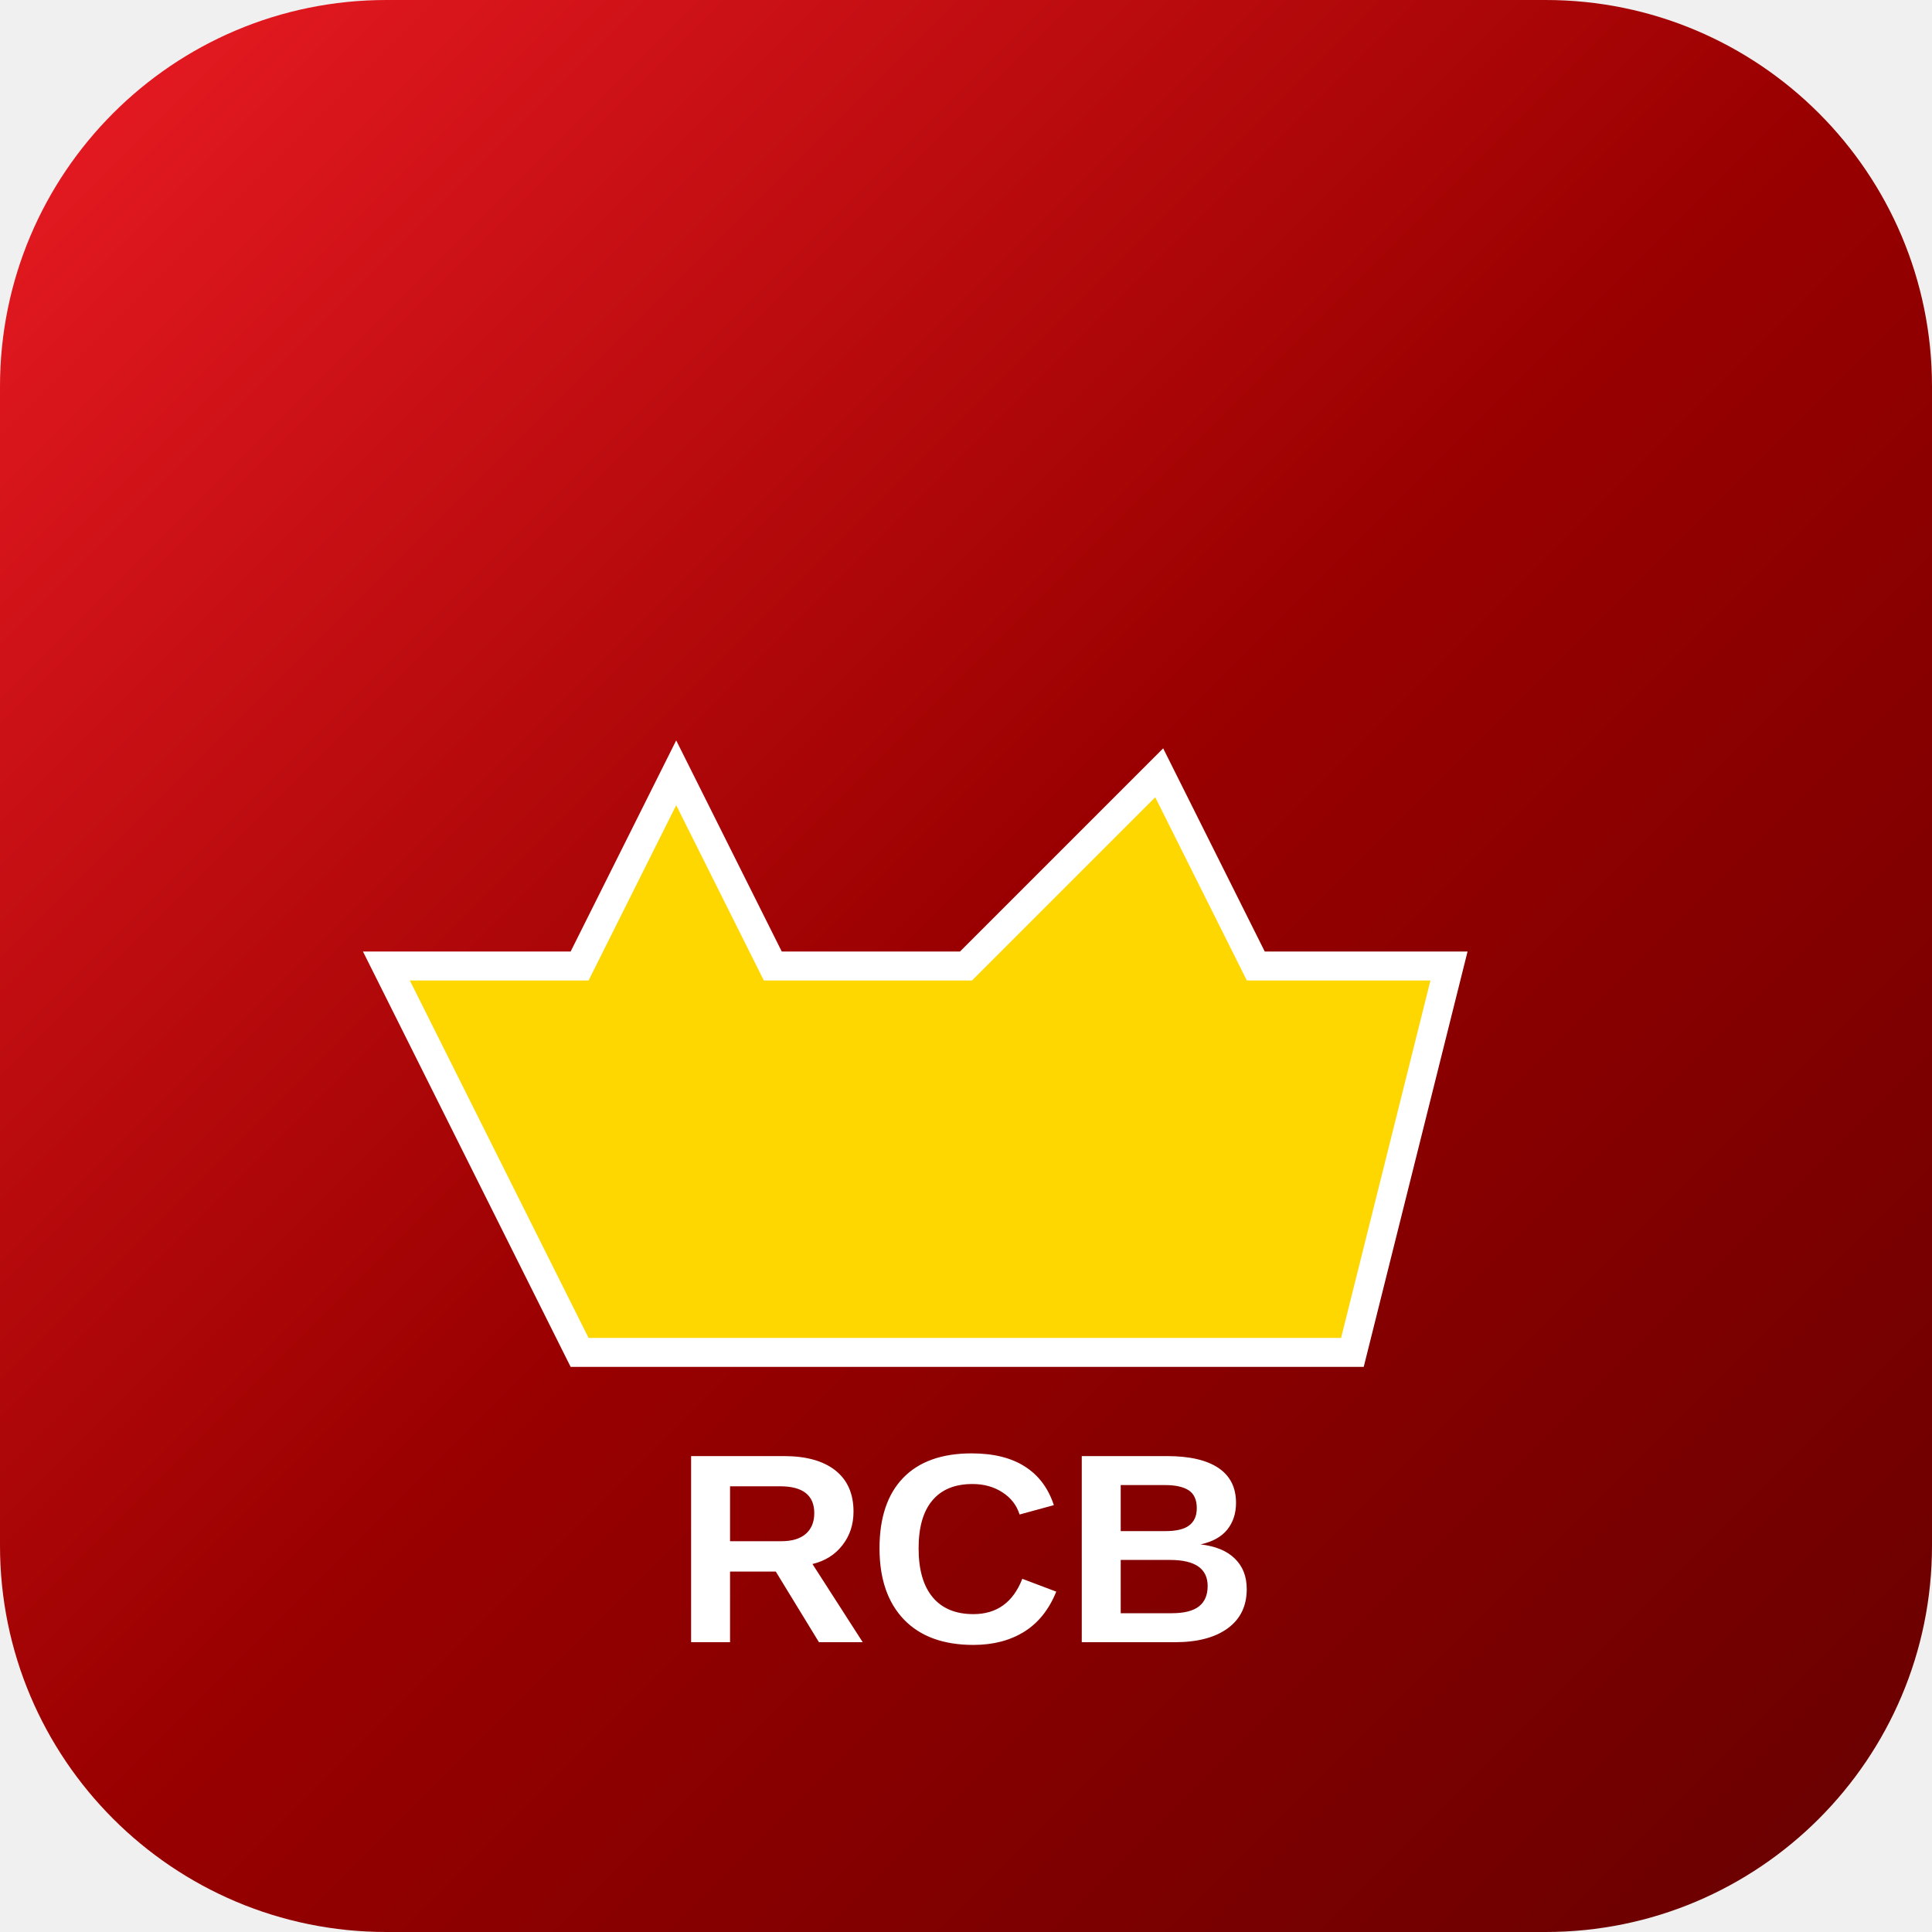
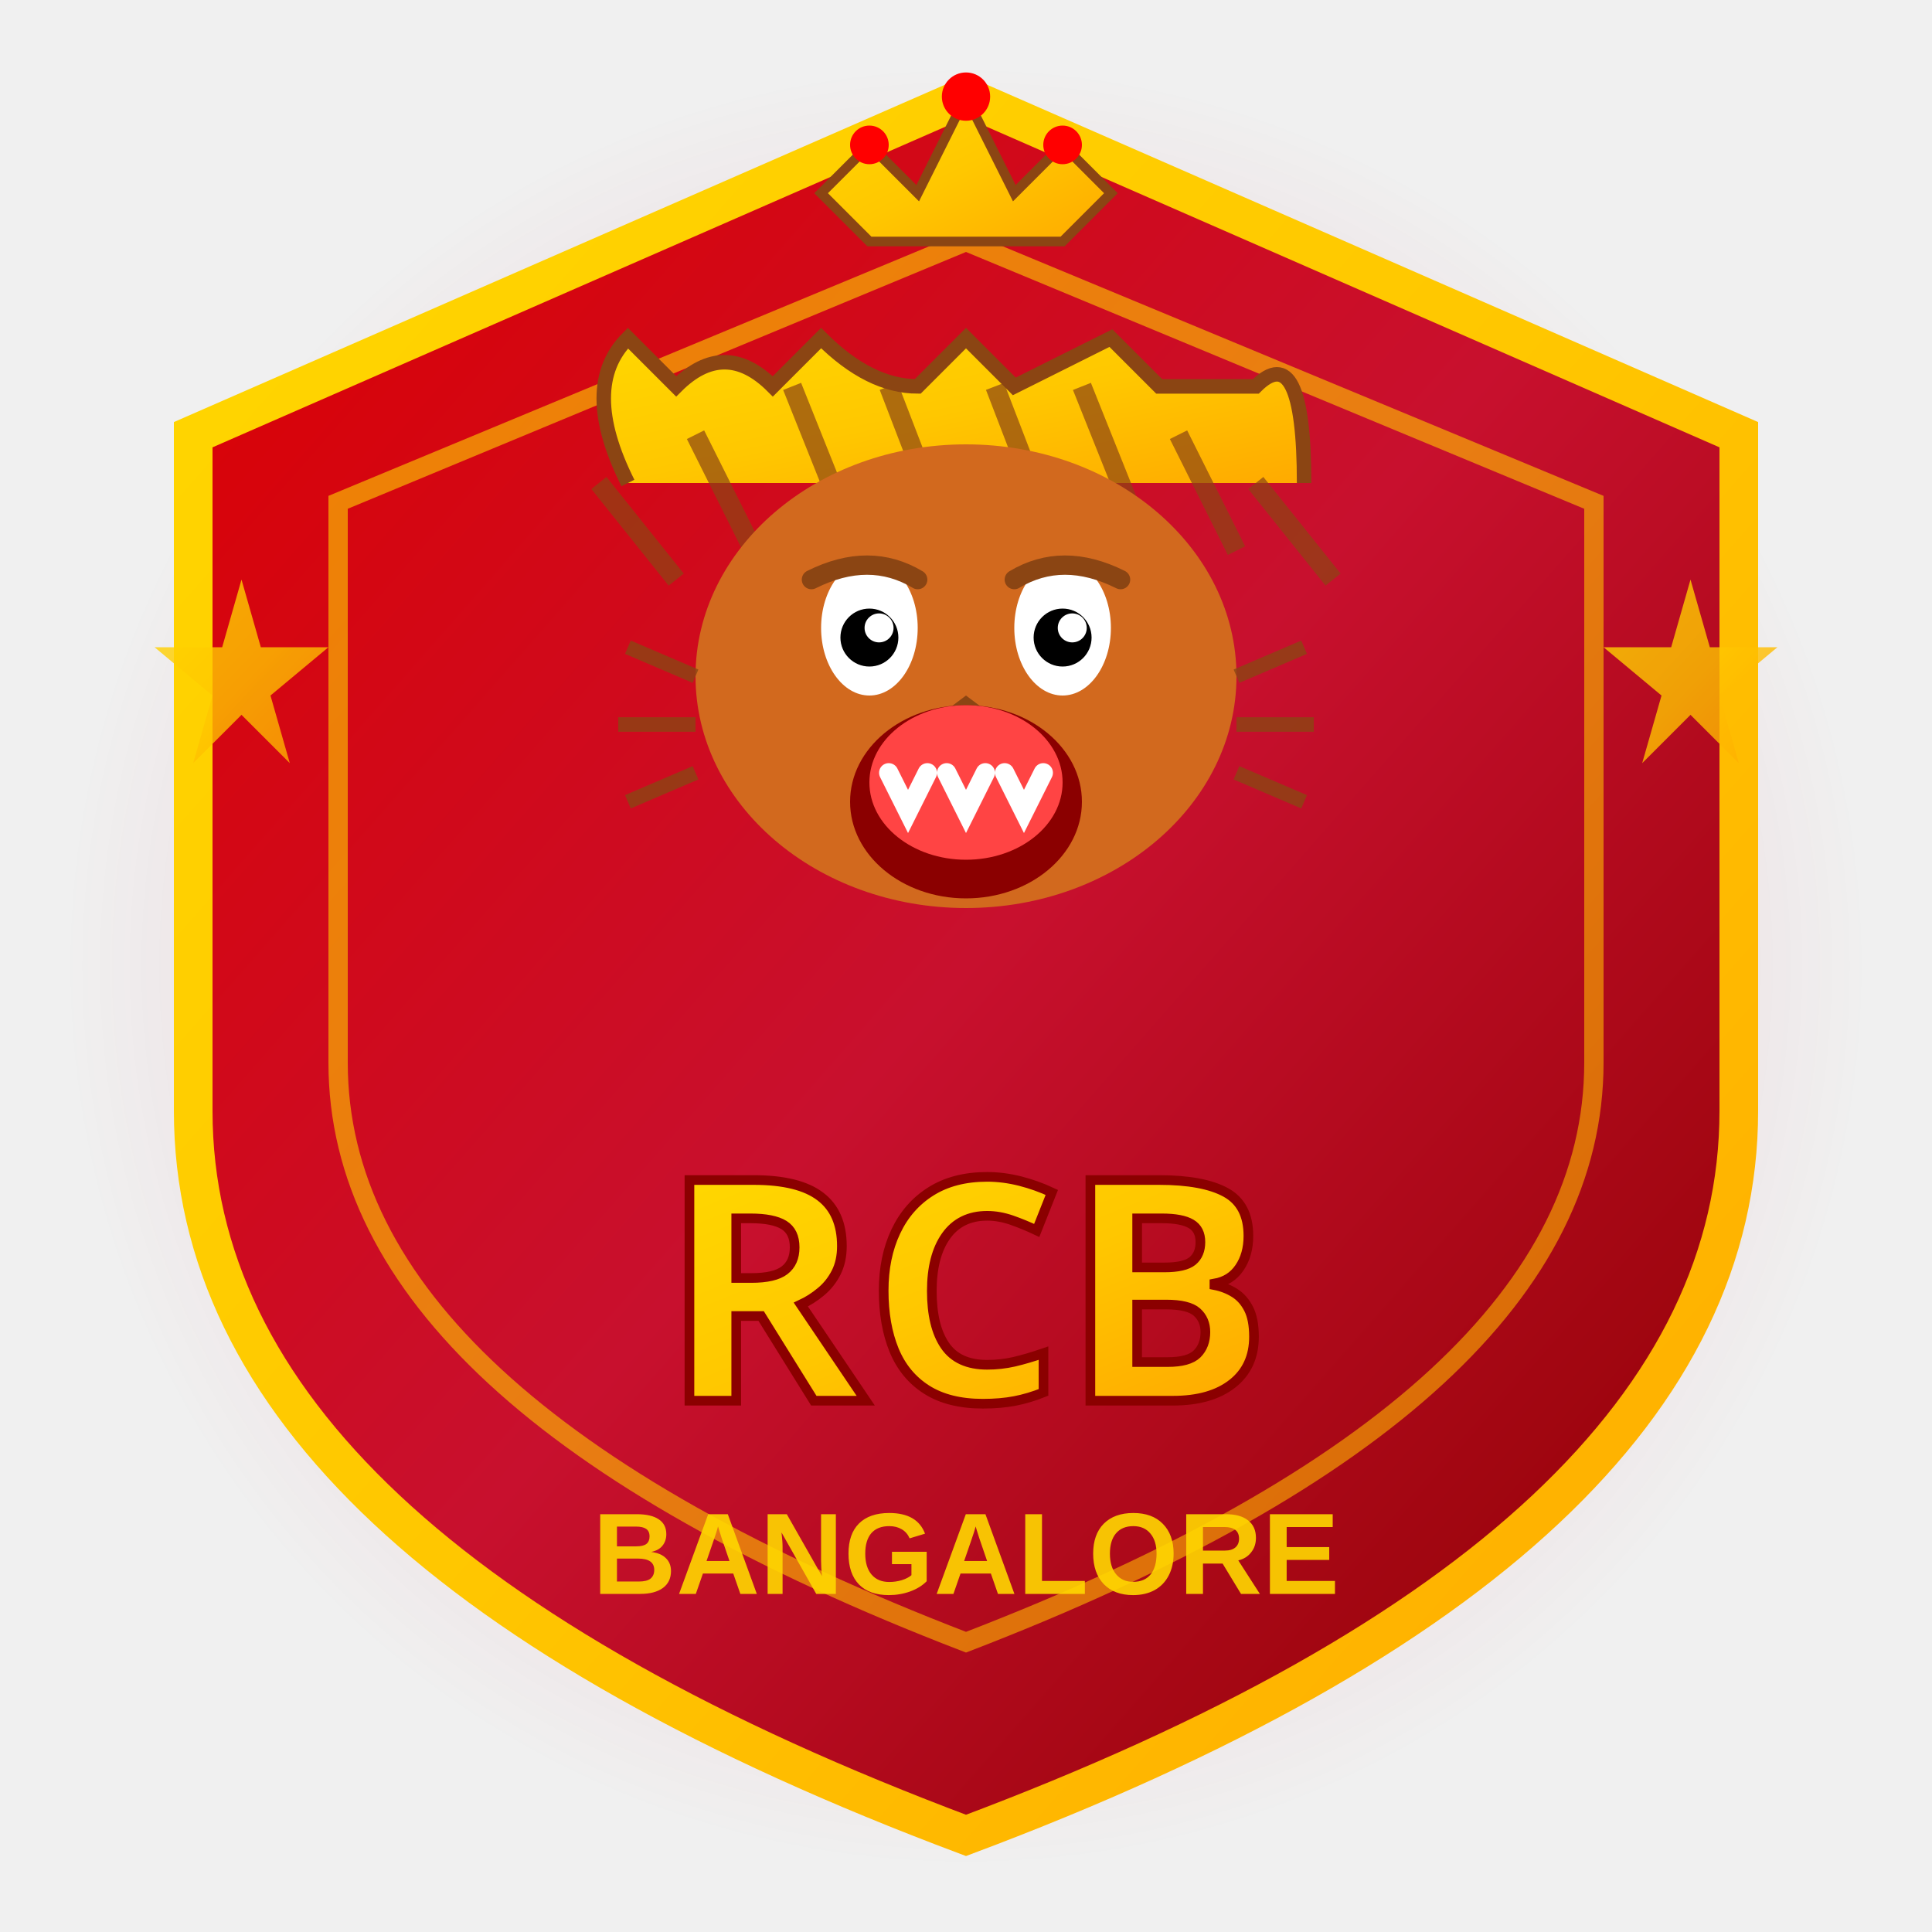
<svg xmlns="http://www.w3.org/2000/svg" width="200" height="200" viewBox="0 0 200 200">
  <defs>
-     <style>
-       @keyframes rcbPulse {
-         0%, 100% { opacity: 1; transform: scale(1); }
-         50% { opacity: 0.9; transform: scale(1.05); }
-       }
-       @keyframes rcbGlow {
-         0%, 100% { filter: drop-shadow(0 0 10px #EC1C24); }
-         50% { filter: drop-shadow(0 0 25px #EC1C24) drop-shadow(0 0 35px #FF6B6B); }
-       }
-       @keyframes rcbGradient {
-         0% { stop-color: #EC1C24; }
-         50% { stop-color: #FF4757; }
-         100% { stop-color: #EC1C24; }
-       }
-       @keyframes crownShine {
-         0% { opacity: 0.8; }
-         50% { opacity: 1; }
-         100% { opacity: 0.8; }
-       }
-       .rcb-bg { animation: rcbPulse 3s ease-in-out infinite; }
-       .rcb-glow { animation: rcbGlow 2s ease-in-out infinite; }
-       .rcb-gradient-stop { animation: rcbGradient 3s ease-in-out infinite; }
-       .crown { animation: crownShine 2s ease-in-out infinite; }
-     </style>
-     <linearGradient id="rcbGradient" x1="0%" y1="0%" x2="100%" y2="100%">
-       <stop offset="0%" class="rcb-gradient-stop" style="stop-color:#EC1C24;stop-opacity:1" />
-       <stop offset="50%" style="stop-color:#990000;stop-opacity:1" />
-       <stop offset="100%" style="stop-color:#660000;stop-opacity:1" />
+     <linearGradient id="rcb-premium-red" x1="0%" y1="0%" x2="100%" y2="100%">
+       <stop offset="0%" style="stop-color:#DC0000;stop-opacity:1" />
+       <stop offset="50%" style="stop-color:#C8102E;stop-opacity:1" />
+       <stop offset="100%" style="stop-color:#8B0000;stop-opacity:1" />
    </linearGradient>
+     <linearGradient id="rcb-premium-gold" x1="0%" y1="0%" x2="100%" y2="100%">
+       <stop offset="0%" style="stop-color:#FFD700;stop-opacity:1" />
+       <stop offset="50%" style="stop-color:#FFC700;stop-opacity:1" />
+       <stop offset="100%" style="stop-color:#FFAA00;stop-opacity:1" />
+     </linearGradient>
+     <radialGradient id="rcb-glow" cx="50%" cy="50%">
+       <stop offset="0%" style="stop-color:#FF0000;stop-opacity:0.6" />
+       <stop offset="100%" style="stop-color:#C8102E;stop-opacity:0" />
+     </radialGradient>
  </defs>
-   <rect width="200" height="200" rx="40" fill="url(#rcbGradient)" class="rcb-bg rcb-glow" />
-   <path d="M 60 140 L 40 100 L 60 100 L 70 80 L 80 100 L 100 100 L 120 80 L 130 100 L 150 100 L 140 140 Z" fill="#FFD700" stroke="#fff" stroke-width="3" class="crown" />
-   <text x="100" y="170" font-family="Arial, sans-serif" font-size="28" font-weight="bold" text-anchor="middle" fill="#fff">RCB</text>
+   <circle cx="100" cy="100" r="95" fill="url(#rcb-glow)" opacity="0.4" />
+   <path d="M100 10 L180 45 L180 115 Q180 160 100 190 Q20 160 20 115 L20 45 Z" fill="url(#rcb-premium-red)" stroke="url(#rcb-premium-gold)" stroke-width="4" />
+   <path d="M100 25 L165 52 L165 110 Q165 145 100 170 Q35 145 35 110 L35 52 Z" fill="none" stroke="url(#rcb-premium-gold)" stroke-width="2" opacity="0.6" />
+   <g transform="translate(100, 75)">
+     <path d="M-35,-25 Q-40,-35 -35,-40 L-30,-35 Q-25,-40 -20,-35 L-15,-40 Q-10,-35 -5,-35 L0,-40 Q5,-35 5,-35 L15,-40 Q20,-35 20,-35 L30,-35 Q35,-40 35,-25" fill="url(#rcb-premium-gold)" stroke="#8B4513" stroke-width="1.5" />
+     <path d="M-38,-25 L-30,-15 M-28,-30 L-22,-18 M-18,-35 L-12,-20 M-8,-35 L-3,-22 M3,-35 L8,-22 M12,-35 L18,-20 M22,-30 L28,-18 M30,-25 L38,-15" stroke="#8B4513" stroke-width="2" fill="none" opacity="0.7" />
+     <ellipse cx="0" cy="-5" rx="28" ry="24" fill="#D2691E" />
+     <ellipse cx="-10" cy="-10" rx="5" ry="7" fill="#FFFFFF" />
+     <ellipse cx="10" cy="-10" rx="5" ry="7" fill="#FFFFFF" />
+     <circle cx="-10" cy="-9" r="3" fill="#000000" />
+     <circle cx="10" cy="-9" r="3" fill="#000000" />
+     <circle cx="-9" cy="-10" r="1.5" fill="#FFFFFF" />
+     <circle cx="11" cy="-10" r="1.5" fill="#FFFFFF" />
+     <path d="M-16,-15 Q-10,-18 -5,-15" stroke="#8B4513" stroke-width="2" fill="none" stroke-linecap="round" />
+     <path d="M5,-15 Q10,-18 16,-15" stroke="#8B4513" stroke-width="2" fill="none" stroke-linecap="round" />
+     <path d="M-4,0 L0,-3 L4,0 L0,3 Z" fill="#8B4513" />
+     <ellipse cx="0" cy="8" rx="12" ry="10" fill="#8B0000" />
+     <ellipse cx="0" cy="6" rx="10" ry="8" fill="#FF4444" />
+     <path d="M-8,5 L-6,9 L-4,5 M-2,5 L0,9 L2,5 M4,5 L6,9 L8,5" stroke="#FFFFFF" stroke-width="2" fill="none" stroke-linecap="round" />
+     <line x1="-28" y1="-5" x2="-35" y2="-8" stroke="#8B4513" stroke-width="1.5" opacity="0.8" />
+     <line x1="-28" y1="0" x2="-36" y2="0" stroke="#8B4513" stroke-width="1.5" opacity="0.8" />
+     <line x1="-28" y1="5" x2="-35" y2="8" stroke="#8B4513" stroke-width="1.5" opacity="0.8" />
+     <line x1="28" y1="-5" x2="35" y2="-8" stroke="#8B4513" stroke-width="1.5" opacity="0.8" />
+     <line x1="28" y1="0" x2="36" y2="0" stroke="#8B4513" stroke-width="1.5" opacity="0.8" />
+     <line x1="28" y1="5" x2="35" y2="8" stroke="#8B4513" stroke-width="1.5" opacity="0.8" />
+   </g>
+   <text x="100" y="145" font-family="Arial Black, sans-serif" font-size="32" font-weight="900" fill="url(#rcb-premium-gold)" text-anchor="middle" stroke="#8B0000" stroke-width="1">RCB</text>
+   <text x="100" y="165" font-family="Arial, sans-serif" font-size="12" font-weight="bold" fill="#FFD700" text-anchor="middle" opacity="0.9">BANGALORE</text>
+   <path d="M85,20 L90,15 L95,20 L100,10 L105,20 L110,15 L115,20 L110,25 L90,25 Z" fill="url(#rcb-premium-gold)" stroke="#8B4513" stroke-width="1" />
+   <circle cx="90" cy="15" r="2" fill="#FF0000" />
+   <circle cx="100" cy="10" r="2.5" fill="#FF0000" />
+   <circle cx="110" cy="15" r="2" fill="#FF0000" />
+   <polygon points="25,60 27,67 34,67 28,72 30,79 25,74 20,79 22,72 16,67 23,67" fill="url(#rcb-premium-gold)" opacity="0.8" />
+   <polygon points="175,60 177,67 184,67 178,72 180,79 175,74 170,79 172,72 166,67 173,67" fill="url(#rcb-premium-gold)" opacity="0.8" />
</svg>
